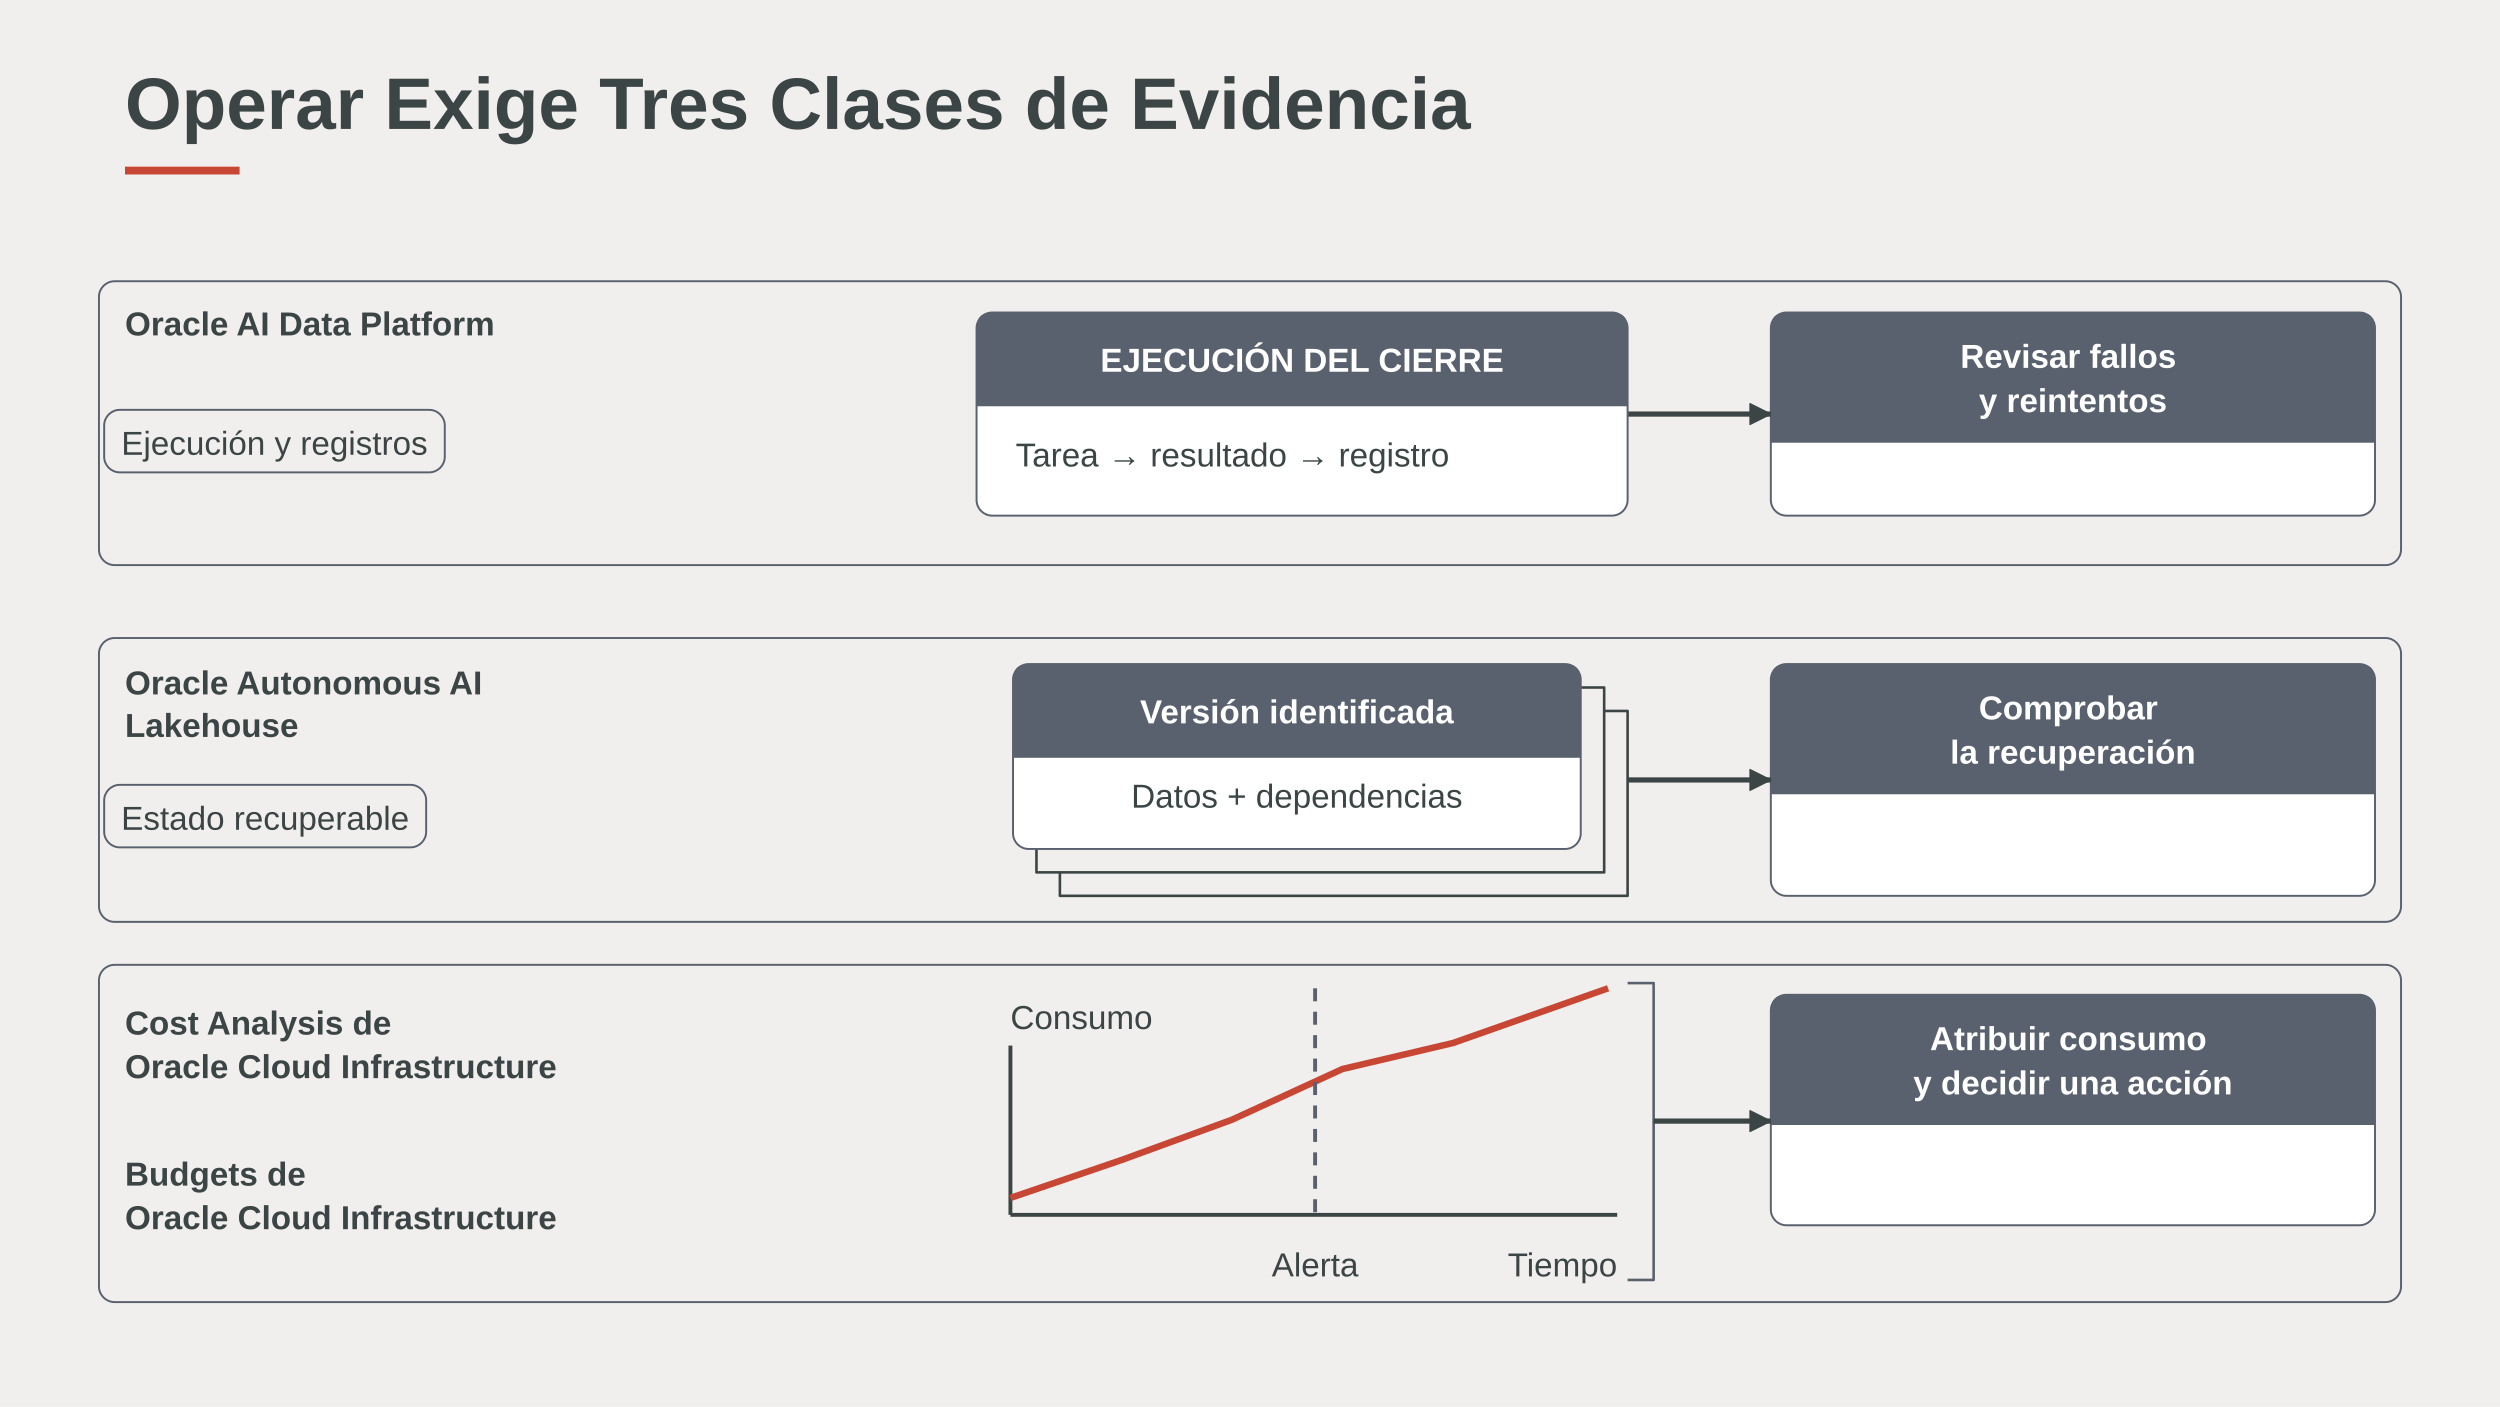
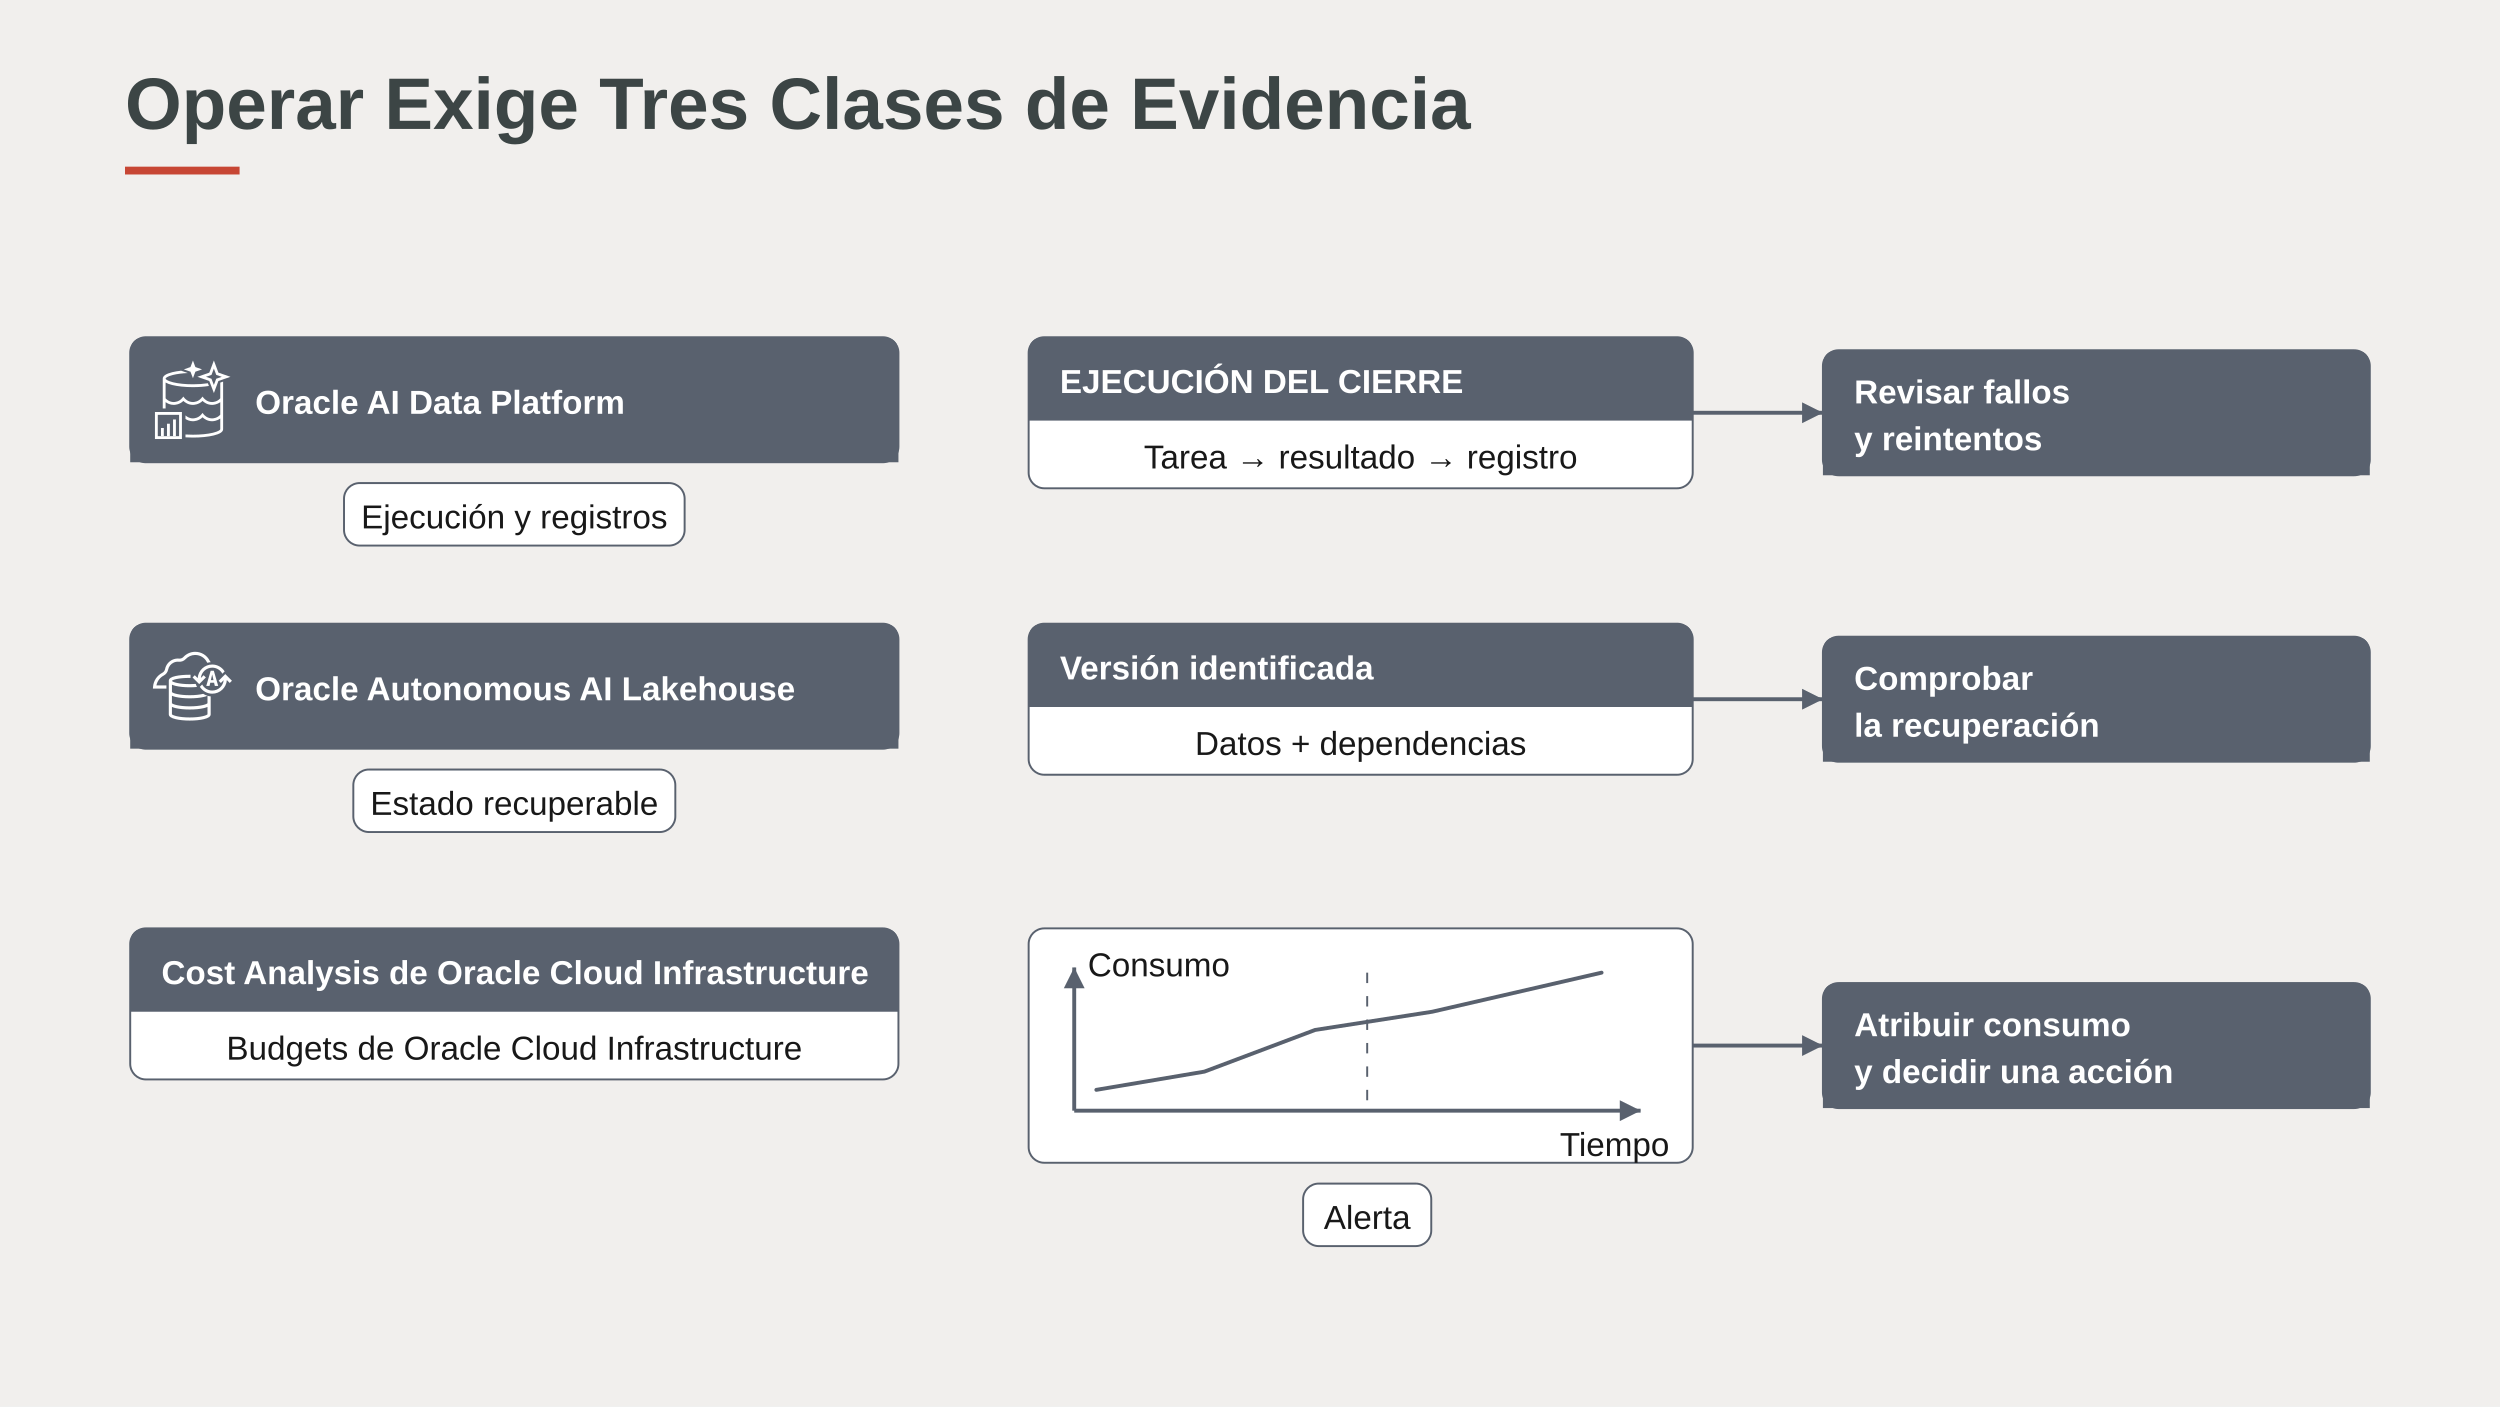
<svg xmlns="http://www.w3.org/2000/svg" viewBox="0 0 1920 1080" role="img" aria-labelledby="title description">
  <g font-family="Segoe UI, Arial, sans-serif">
    <rect x="0" y="0" width="1920" height="1080" rx="0" fill="#F1EFED" stroke="none" stroke-width="2" />
    <rect x="96" y="128" width="88" height="6" rx="0" fill="#C74634" stroke="none" stroke-width="2" />
    <text x="96" y="99" font-size="56" fill="#3C4545" font-weight="700" text-anchor="start">
      <tspan x="96" y="99">Operar Exige Tres Clases de Evidencia</tspan>
    </text>
-     <g data-layout="module-artwork" data-reference="governance-architecture" transform="translate(0.000 11.000)" data-center="960 608">
-       <rect x="76" y="205" width="1768" height="218" rx="12" fill="none" stroke="#59616E" stroke-width="1.5" />
-       <rect x="76" y="479" width="1768" height="218" rx="12" fill="none" stroke="#59616E" stroke-width="1.5" />
-       <rect x="76" y="730" width="1768" height="259" rx="12" fill="none" stroke="#59616E" stroke-width="1.5" />
-       <rect x="1360" y="229" width="464" height="156" rx="12" fill="#FFFFFF" stroke="#59616E" stroke-width="1.5" data-table-frame="true" />
-       <path d="M1372.0 229.0 H1812.0 Q1824.0 229.0 1824.0 241.0 V329.0 H1360.0 V241.0 Q1360.0 229.0 1372.0 229.0 Z" fill="#59616E" stroke="none" data-table-header="true" />
-       <rect x="1360" y="499" width="464" height="178" rx="12" fill="#FFFFFF" stroke="#59616E" stroke-width="1.5" data-table-frame="true" />
-       <path d="M1372.0 499.0 H1812.0 Q1824.0 499.0 1824.0 511.0 V599.0 H1360.0 V511.0 Q1360.0 499.0 1372.0 499.0 Z" fill="#59616E" stroke="none" data-table-header="true" />
-       <rect x="1360" y="753" width="464" height="177" rx="12" fill="#FFFFFF" stroke="#59616E" stroke-width="1.5" data-table-frame="true" />
-       <path d="M1372.0 753.0 H1812.0 Q1824.0 753.0 1824.0 765.0 V853.0 H1360.0 V765.0 Q1360.0 753.0 1372.0 753.0 Z" fill="#59616E" stroke="none" data-table-header="true" />
-       <line x1="1250" y1="307" x2="1360" y2="307" stroke="#3C4545" stroke-width="4" />
-       <path d="M1360 307 L1344 315 L1344 299 Z" fill="#3C4545" stroke="#3C4545" stroke-width="1" stroke-linejoin="round" />
-       <line x1="1250" y1="588" x2="1360" y2="588" stroke="#3C4545" stroke-width="4" />
-       <path d="M1360 588 L1344 596 L1344 580 Z" fill="#3C4545" stroke="#3C4545" stroke-width="1" stroke-linejoin="round" />
-       <path d="M1250 744 H1270 V972 H1250" fill="none" stroke="#59616E" stroke-width="2" stroke-linejoin="round" />
-       <line x1="1270" y1="850" x2="1360" y2="850" stroke="#3C4545" stroke-width="4" />
-       <path d="M1360 850 L1344 858 L1344 842 Z" fill="#3C4545" stroke="#3C4545" stroke-width="1" stroke-linejoin="round" />
-       <text x="96" y="246.59" font-size="25.5" fill="#3C4545" font-weight="700" text-anchor="start">
-         <tspan x="96" y="246.59">Oracle AI Data Platform</tspan>
+     <g data-layout="module-artwork" data-reference="governance-architecture" data-center="960 608" transform="translate(0 -1)">
+       <rect x="100" y="260" width="590" height="96" rx="12" fill="#FFFFFF" stroke="#59616E" stroke-width="1.5" data-table-frame="true" />
+       <path d="M112 260 H678 Q690 260 690 272 V356 H100 V272 Q100 260 112 260 Z" fill="#59616E" stroke="#59616E" stroke-width="0" stroke-linejoin="round" stroke-linecap="round" />
+       <g data-table-cell="icon-header" data-cell-align="left">
+         <rect x="100" y="260" width="590" height="96" rx="0" fill="none" stroke="none" stroke-width="0" data-cell-frame="true" />
+         <g data-cell-content="true">
+           <svg x="116" y="276.0" width="64" height="64" viewBox="0 0 720 720" aria-hidden="true" data-official-icon="oci-ai-data-platform-workbench">
+             <g>
+               <g id="oci-oci-ai-data-platform-workbench-group1-1" transform="translate(33.75,-20.6554)">
+                 <g id="oci-oci-ai-data-platform-workbench-shape2-2" transform="translate(67.4572,-12.4994)">
+                   <path d="M496.88 245.08 L496.88 381 C470.22 411.51 433.64 413.11 426.32 413.11 C383.42 413.11 357.87 383.71 353.16         377.8 L343.49 365.78 L333.94 377.8 C307.15 411.4 268.22 413.11 260.78 413.11 C217.75 413.11 192.2 383.71         187.49 377.8 L177.94 365.78 L168.27 377.8 C141.49 411.4 102.67 413.11 95.11 413.11 C57.41 413.11 33.11         390.49 24.55 380.95 L24.55 244.41 C38.19 252.64 57.29 259.84 82.09 265.99 C129.95 277.81 193.44 284.33         260.78 284.33 C310.5 284.33 357.99 280.76 398.79 274.15 L389.86 250.68 C351.55 256.59 307.15 259.74         260.78 259.74 C195.3 259.74 134.05 253.48 88.04 242.11 C35.96 229.25 24.55 215 24.55 210.6 C24.55 206.21         35.96 191.96 87.92 179.09 C123.38 170.32 168.02 164.61 216.63 162.45 L209.19 159.86 L158.72 142.21 C130.57         145.3 104.53 149.68 82.09 155.22 C27.53 168.7 0 187.32 0 210.59 L0 468.35 L24.55 468.35 L24.55 413.79         C40.3 425.54 64.11 437.65 95.11 437.65 C103.67 437.65 145.21 435.86 178.07 403.58 C192.33 417.17 220.48         437.65 260.65 437.65 C269.33 437.65 310.87 435.86 343.73 403.58 C357.99 417.17 386.14 437.65 426.32         437.65 C433.88 437.65 466.74 436.25 496.88 414.12 L496.88 522.25 C470.22 552.77 433.64 554.36 426.32         554.36 C383.42 554.36 357.87 524.96 353.16 519.05 L343.49 507.03 L333.94 519.05 C307.15 552.65 268.22         554.36 260.78 554.36 C229.78 554.36 207.95 539.11 196.3 528.38 L196.3 559.34 C211.92 569.6 233.62 578.94         260.78 578.94 C269.33 578.94 310.87 577.15 343.73 544.87 C357.99 558.46 386.14 578.94 426.32 578.94         C434.01 578.94 466.74 577.53 496.88 555.41 L496.88 648.18 C496.88 652.06 485.22 665.94 433.51 678.32         C387.51 689.35 326.13 695.42 260.78 695.42 C238.7 695.42 217 694.72 196.3 693.38 L196.3 717.99 C217.13         719.29 238.7 720 260.78 720 C327.99 720 391.48 713.69 439.22 702.22 C493.78 689.15 521.43 670.96 521.43         648.15 L521.43 236.58 L496.88 245.08 Z" class="oci-oci-ai-data-platform-workbench-st1" style="fill:#FFFFFF;stroke:none;stroke-linecap:butt;stroke-width:0.75;" />
+                 </g>
+                 <g id="oci-oci-ai-data-platform-workbench-shape3-4" transform="translate(52.081,-24.5773)">
+                   <path d="M24.55 649.37 L0 649.37 L0 720 L24.55 720 L24.55 649.37 Z" class="oci-oci-ai-data-platform-workbench-st1" style="fill:#FFFFFF;stroke:none;stroke-linecap:butt;stroke-width:0.75;" />
+                 </g>
+                 <g id="oci-oci-ai-data-platform-workbench-shape4-6" transform="translate(104.286,-24.5649)">
+                   <path d="M24.55 612.51 L0 612.51 L0 720 L24.55 720 L24.55 612.51 Z" class="oci-oci-ai-data-platform-workbench-st1" style="fill:#FFFFFF;stroke:none;stroke-linecap:butt;stroke-width:0.75;" />
+                 </g>
+                 <g id="oci-oci-ai-data-platform-workbench-shape5-8" transform="translate(156.367,-24.5525)">
+                   <path d="M24.55 575.65 L0 575.65 L0 720 L24.55 720 L24.55 575.65 Z" class="oci-oci-ai-data-platform-workbench-st1" style="fill:#FFFFFF;stroke:none;stroke-linecap:butt;stroke-width:0.75;" />
+                 </g>
+                 <g id="oci-oci-ai-data-platform-workbench-shape6-10">
+                   <path d="M233 486.6 L0 486.6 L0 720 L233 720 L233 486.6 ZM24.43 511.16 L208.57 511.16 L208.57 695.46 L24.43 695.46         L24.43 511.16 Z" class="oci-oci-ai-data-platform-workbench-st1" style="fill:#FFFFFF;stroke:none;stroke-linecap:butt;stroke-width:0.75;" />
+                 </g>
+                 <g id="oci-oci-ai-data-platform-workbench-shape7-12" transform="translate(366.055,-396.969)">
+                   <path d="M286.45 579.52 L182.28 543.37 L143.1 438.28 L103.67 543.4 L0 579.49 L103.42 615.65 L143.22 720 L182.16 615.65         L286.45 579.52 ZM122.27 596.22 L74.53 579.54 L122.64 562.81 L143.1 508.3 L163.44 562.81 L211.42 579.49         L163.19 596.22 L142.97 650.4 L122.27 596.22 Z" class="oci-oci-ai-data-platform-workbench-st1" style="fill:#FFFFFF;stroke:none;stroke-linecap:butt;stroke-width:0.75;" />
+                 </g>
+                 <g id="oci-oci-ai-data-platform-workbench-shape8-14" transform="translate(249.493,-525.484)">
+                   <path d="M78.74 720 L99.7 663.91 L157.61 643.85 L99.82 623.8 L78.74 567.27 L57.41 623.8 L0 643.83 L57.41 663.91 L78.74         720 Z" class="oci-oci-ai-data-platform-workbench-st1" style="fill:#FFFFFF;stroke:none;stroke-linecap:butt;stroke-width:0.75;" />
+                 </g>
+               </g>
+             </g>
+           </svg>
+           <text x="196" y="318.8" fill="#FFFFFF" font-size="25.5" font-weight="700" text-anchor="start">
+             <tspan x="196" y="318.8">Oracle AI Data Platform</tspan>
+           </text>
+         </g>
+       </g>
+       <rect x="264.205" y="372" width="261.591" height="48" rx="12" fill="#FFFFFF" stroke="#59616E" stroke-width="1.5" data-layout="reference-tag" />
+       <text x="395" y="406.8" fill="#181818" font-size="25.5" font-weight="400" text-anchor="middle">
+         <tspan x="395" y="406.8">Ejecución y registros</tspan>
      </text>
-       <rect x="80.0" y="303.77" width="261.591" height="48" rx="12" fill="#F1EFED" stroke="#59616E" stroke-width="1.5" data-layout="reference-tag" />
-       <text x="210.795" y="338.27" font-size="25.5" fill="#3C4545" font-weight="400" text-anchor="middle">
-         <tspan x="210.795" y="338.27">Ejecución y registros</tspan>
+       <rect x="790" y="260" width="510" height="116" rx="12" fill="#FFFFFF" stroke="#59616E" stroke-width="1.5" data-table-frame="true" />
+       <path d="M802 260 H1288 Q1300 260 1300 272 V324 H790 V272 Q790 260 802 260 Z" fill="#59616E" stroke="#59616E" stroke-width="0" stroke-linejoin="round" stroke-linecap="round" />
+       <g data-table-cell="header" data-cell-align="left">
+         <rect x="790" y="260" width="510" height="64" rx="0" fill="none" stroke="none" stroke-width="0" data-cell-frame="true" />
+         <g data-cell-content="true">
+           <text x="814" y="302.8" fill="#FFFFFF" font-size="25.5" font-weight="700" text-anchor="start">
+             <tspan x="814" y="302.8">EJECUCIÓN DEL CIERRE</tspan>
+           </text>
+         </g>
+       </g>
+       <g data-table-cell="row" data-cell-align="center">
+         <rect x="790" y="324" width="510" height="52" rx="0" fill="none" stroke="none" stroke-width="0" data-cell-frame="true" />
+         <g data-cell-content="true">
+           <text x="1045.0" y="360.8" fill="#181818" font-size="25.5" font-weight="400" text-anchor="middle">
+             <tspan x="1045.0" y="360.8">Tarea → resultado → registro</tspan>
+           </text>
+         </g>
+       </g>
+       <line x1="1300" y1="318" x2="1400" y2="318" stroke="#59616E" stroke-width="3" />
+       <path d="M1400 318 L1384.0 326.0 L1384.0 310.0 Z" fill="#59616E" stroke="#59616E" stroke-width="0" stroke-linejoin="round" stroke-linecap="round" />
+       <rect x="1400" y="270" width="420" height="96" rx="12" fill="#FFFFFF" stroke="#59616E" stroke-width="1.5" data-table-frame="true" />
+       <path d="M1412 270 H1808 Q1820 270 1820 282 V366 H1400 V282 Q1400 270 1412 270 Z" fill="#59616E" stroke="#59616E" stroke-width="0" stroke-linejoin="round" stroke-linecap="round" />
+       <g data-table-cell="header" data-cell-align="left" data-cell-exception="Encabezado de dos líneas para conservar el nombre completo.">
+         <rect x="1400" y="270" width="420" height="96" rx="0" fill="none" stroke="none" stroke-width="0" data-cell-frame="true" />
+         <g data-cell-content="true">
+           <text x="1424" y="310.8" fill="#FFFFFF" font-size="25.5" font-weight="700" text-anchor="start">
+             <tspan x="1424" y="310.8">Revisar fallos </tspan>
+             <tspan x="1424" y="346.8">y reintentos</tspan>
+           </text>
+         </g>
+       </g>
+       <rect x="100" y="480" width="590" height="96" rx="12" fill="#FFFFFF" stroke="#59616E" stroke-width="1.5" data-table-frame="true" />
+       <path d="M112 480 H678 Q690 480 690 492 V576 H100 V492 Q100 480 112 480 Z" fill="#59616E" stroke="#59616E" stroke-width="0" stroke-linejoin="round" stroke-linecap="round" />
+       <g data-table-cell="icon-header" data-cell-align="left">
+         <rect x="100" y="480" width="590" height="96" rx="0" fill="none" stroke="none" stroke-width="0" data-cell-frame="true" />
+         <g data-cell-content="true">
+           <svg x="116" y="496.0" width="64" height="64" viewBox="0 0 48.47 42.02" aria-hidden="true" data-official-icon="oracle-autonomous-database">
+             <g>
+               <g>
+                 <path class="oci-oracle-autonomous-database-st0" d="M22.5,41.52c-3.12,0-6.07-0.29-8.29-0.83c-2.95-0.71-4.39-1.78-4.39-3.29V22.9H0.54l0.11-1.52    c0.27-3.67,2.39-6.89,5.65-8.61c0.71-0.38,1.21-1.04,1.36-1.81c0.51-2.6,2.26-4.78,4.68-5.85c1.02-0.45,2.15-0.68,3.26-0.68    c0.25,0,0.5,0.01,0.75,0.03c0.09,0.01,0.17,0.01,0.26,0.01c0.71,0,1.36-0.28,1.82-0.78c1.72-1.85,4.01-2.96,6.51-3.15V0.54l1-0.02    l0,0.01c3.69,0.08,6.99,2.17,8.65,5.49c0.12,0.24,0.29,0.47,0.48,0.67c0.24,0.35,0.56,0.8,0.84,1.2c3,0.1,5.73,1.67,7.33,4.24    l0.04,0.07l0.35,1.53l4.12,4.12l-2.01,2.01l-1.3-1.3c-0.79,4.19-4.49,7.34-8.85,7.34c-0.14,0-0.28,0-0.42-0.01v11.53    c0,1.5-1.44,2.58-4.39,3.29C28.57,41.23,25.62,41.52,22.5,41.52z" style="fill:none;" />
+                 <path class="oci-oracle-autonomous-database-st0" d="M25.72,1.02c3.59,0,6.83,2,8.43,5.22c0.15,0.3,0.35,0.57,0.58,0.8c0.22,0.34,0.62,0.9,0.93,1.34    c2.98,0.02,5.66,1.59,7.16,4.01l0.37,1.58l3.87,3.87l-1.3,1.3l-1.67-1.67c-0.3,4.42-3.99,7.92-8.48,7.92    c-0.31,0-0.62-0.03-0.92-0.06v12.08c0,1.24-1.31,2.16-4,2.8c-2.2,0.53-5.1,0.81-8.18,0.81s-5.98-0.29-8.18-0.81    c-2.69-0.64-4-1.56-4-2.8V22.4H1.08l0.07-0.99c0.26-3.5,2.27-6.56,5.39-8.2c0.85-0.45,1.44-1.23,1.62-2.16    c0.48-2.44,2.12-4.49,4.39-5.49c0.97-0.42,2.01-0.64,3.06-0.64c0.24,0,0.47,0.01,0.7,0.03c0.1,0.01,0.2,0.01,0.31,0.01    c0.84,0,1.63-0.33,2.19-0.94c1.74-1.87,4.1-2.94,6.65-3.01l0.02,0.92l-0.02-0.92C25.55,1.02,25.63,1.02,25.72,1.02 M26.44,0    l-1,0.03c-0.01,0-0.01,0-0.02,0l-0.98,0.03l0,0.05C22,0.4,19.77,1.53,18.08,3.36c-0.37,0.4-0.89,0.62-1.46,0.62    c-0.07,0-0.14,0-0.21-0.01c-0.27-0.02-0.53-0.04-0.8-0.04c-1.18,0-2.38,0.25-3.46,0.73c-2.57,1.13-4.43,3.45-4.97,6.21    c-0.12,0.63-0.53,1.16-1.11,1.46c-3.42,1.8-5.63,5.17-5.92,9.01l-0.07,0.99L0,23.4h1.08h8.24v14.01c0,2.63,3.59,3.49,4.77,3.77    c2.27,0.54,5.26,0.84,8.41,0.84c3.16,0,6.14-0.3,8.41-0.84c1.18-0.28,4.77-1.14,4.77-3.77V26.39c4.25-0.04,7.9-2.91,9.05-6.86    l0.32,0.32l0.71,0.71l0.71-0.71l1.3-1.3l0.71-0.71l-0.71-0.71l-3.67-3.67l-0.3-1.31L43.76,12l-0.09-0.14    c-1.64-2.63-4.41-4.27-7.48-4.46c-0.23-0.33-0.47-0.68-0.63-0.91l-0.05-0.08l-0.07-0.07c-0.16-0.17-0.3-0.35-0.39-0.55    c-1.67-3.34-4.92-5.5-8.61-5.75L26.44,0L26.44,0z" style="fill:none;" />
+               </g>
+               <path class="oci-oracle-autonomous-database-st1" d="M3.12,20.56h5.82v1.84H1.08l0.07-0.99c0.26-3.5,2.27-6.56,5.39-8.2c0.85-0.45,1.44-1.23,1.62-2.16   c0.48-2.44,2.12-4.49,4.39-5.49c1.18-0.52,2.48-0.73,3.76-0.61c0.96,0.09,1.87-0.25,2.5-0.93c1.74-1.87,4.1-2.94,6.65-3.01h0   c0.08,0,0.17,0,0.25,0c3.59,0,6.83,2,8.43,5.22c0.15,0.3,0.35,0.57,0.58,0.8c-0.69,0.06-1.37,0.19-2.01,0.39   c-0.07-0.12-0.14-0.24-0.21-0.37c-1.29-2.59-3.9-4.2-6.79-4.2c-0.07,0-0.14,0-0.21,0c-2.05,0.05-3.96,0.92-5.36,2.42   c-1.02,1.1-2.49,1.65-4.02,1.51c-0.97-0.09-1.95,0.07-2.85,0.46c-1.72,0.76-2.96,2.31-3.33,4.16c-0.29,1.47-1.23,2.72-2.57,3.43   C5.14,16.02,3.59,18.12,3.12,20.56 M34.69,12h1.82l2.55,8.86h-1.96L36.66,19h-2.21l-0.43,1.86h-1.9L34.69,12z M34.8,17.49h1.52   l-0.76-3.31L34.8,17.49z M27.12,16.3l-1.67-1.67l-1.3,1.3l3.87,3.87l3.87-3.87l-1.3-1.3l-1.62,1.62c0.32-3.38,3.18-6.02,6.63-6.02   c2.5,0,4.74,1.4,5.88,3.52l1.34-1.34c-1.52-2.43-4.22-4.01-7.22-4.01C31.11,8.38,27.42,11.88,27.12,16.3 M47.06,17.84l-3.87-3.87   l-3.87,3.87l1.3,1.3l1.62-1.62c-0.32,3.38-3.18,6.02-6.63,6.02c-2.5,0-4.74-1.4-5.88-3.52l-1.34,1.34   c1.52,2.43,4.22,4.01,7.22,4.01c4.49,0,8.18-3.5,8.48-7.92l1.67,1.67L47.06,17.84z M32.85,26.58c0.59,0.18,1.21,0.3,1.84,0.36   v10.46c0,1.24-1.31,2.16-4,2.8c-2.2,0.53-5.1,0.81-8.18,0.81s-5.98-0.29-8.18-0.81c-2.69-0.64-4-1.56-4-2.8V17.8   c0-1.25,1.32-2.14,4.02-2.73c2.13-0.46,5.03-0.72,8.16-0.72c0.15,0,0.31,0,0.46,0v1.84c-0.15,0-0.3,0-0.46,0   c-6.55,0-9.93,1.07-10.34,1.67v0.11c0.44,0.67,4.19,1.84,10.34,1.84c1.27,0,2.44-0.05,3.5-0.13c0.18,0.62,0.41,1.22,0.7,1.78   c-1.32,0.12-2.74,0.19-4.2,0.19c-3.08,0-5.98-0.29-8.18-0.81c-0.86-0.21-1.58-0.44-2.17-0.71v4.28c0.44,0.67,4.19,1.84,10.34,1.84   c3.41,0,6.07-0.36,7.85-0.79c0.76,0.48,1.59,0.86,2.47,1.12c-0.58,0.26-1.29,0.49-2.14,0.69c-2.2,0.53-5.1,0.81-8.18,0.81   s-5.98-0.29-8.18-0.81c-0.86-0.21-1.58-0.44-2.17-0.71v4.33c0.44,0.67,4.19,1.84,10.34,1.84s9.91-1.17,10.34-1.84V26.58z    M32.85,33.06c-0.58,0.26-1.3,0.5-2.17,0.71c-2.2,0.53-5.1,0.81-8.18,0.81s-5.98-0.29-8.18-0.81c-0.86-0.21-1.58-0.44-2.17-0.71   v4.29c0.39,0.56,3.79,1.84,10.34,1.84s9.96-1.27,10.34-1.84V33.06z" style="fill:#FFFFFF;" />
+             </g>
+           </svg>
+           <text x="196" y="538.8" fill="#FFFFFF" font-size="25.5" font-weight="700" text-anchor="start">
+             <tspan x="196" y="538.8">Oracle Autonomous AI Lakehouse</tspan>
+           </text>
+         </g>
+       </g>
+       <rect x="271.352" y="592" width="247.295" height="48" rx="12" fill="#FFFFFF" stroke="#59616E" stroke-width="1.5" data-layout="reference-tag" />
+       <text x="395" y="626.8" fill="#181818" font-size="25.5" font-weight="400" text-anchor="middle">
+         <tspan x="395" y="626.8">Estado recuperable</tspan>
      </text>
-       <rect x="750" y="229" width="500" height="156" rx="12" fill="#FFFFFF" stroke="#59616E" stroke-width="1.5" data-table-frame="true" />
-       <path d="M762.0 229.0 H1238.0 Q1250.0 229.0 1250.0 241.0 V301.0 H750.0 V241.0 Q750.0 229.0 762.0 229.0 Z" fill="#59616E" stroke="none" data-table-header="true" />
-       <text x="1000.0" y="274.5" font-size="25.5" fill="#FFFFFF" font-weight="700" text-anchor="middle">
-         <tspan x="1000.0" y="274.5">EJECUCIÓN DEL CIERRE</tspan>
+       <rect x="790" y="480" width="510" height="116" rx="12" fill="#FFFFFF" stroke="#59616E" stroke-width="1.5" data-table-frame="true" />
+       <path d="M802 480 H1288 Q1300 480 1300 492 V544 H790 V492 Q790 480 802 480 Z" fill="#59616E" stroke="#59616E" stroke-width="0" stroke-linejoin="round" stroke-linecap="round" />
+       <g data-table-cell="header" data-cell-align="left">
+         <rect x="790" y="480" width="510" height="64" rx="0" fill="none" stroke="none" stroke-width="0" data-cell-frame="true" />
+         <g data-cell-content="true">
+           <text x="814" y="522.8" fill="#FFFFFF" font-size="25.5" font-weight="700" text-anchor="start">
+             <tspan x="814" y="522.8">Versión identificada</tspan>
+           </text>
+         </g>
+       </g>
+       <g data-table-cell="row" data-cell-align="center">
+         <rect x="790" y="544" width="510" height="52" rx="0" fill="none" stroke="none" stroke-width="0" data-cell-frame="true" />
+         <g data-cell-content="true">
+           <text x="1045.0" y="580.8" fill="#181818" font-size="25.5" font-weight="400" text-anchor="middle">
+             <tspan x="1045.0" y="580.8">Datos + dependencias</tspan>
+           </text>
+         </g>
+       </g>
+       <line x1="1300" y1="538" x2="1400" y2="538" stroke="#59616E" stroke-width="3" />
+       <path d="M1400 538 L1384.0 546.0 L1384.0 530.0 Z" fill="#59616E" stroke="#59616E" stroke-width="0" stroke-linejoin="round" stroke-linecap="round" />
+       <rect x="1400" y="490" width="420" height="96" rx="12" fill="#FFFFFF" stroke="#59616E" stroke-width="1.5" data-table-frame="true" />
+       <path d="M1412 490 H1808 Q1820 490 1820 502 V586 H1400 V502 Q1400 490 1412 490 Z" fill="#59616E" stroke="#59616E" stroke-width="0" stroke-linejoin="round" stroke-linecap="round" />
+       <g data-table-cell="header" data-cell-align="left" data-cell-exception="Encabezado de dos líneas para conservar el nombre completo.">
+         <rect x="1400" y="490" width="420" height="96" rx="0" fill="none" stroke="none" stroke-width="0" data-cell-frame="true" />
+         <g data-cell-content="true">
+           <text x="1424" y="530.8" fill="#FFFFFF" font-size="25.5" font-weight="700" text-anchor="start">
+             <tspan x="1424" y="530.8">Comprobar </tspan>
+             <tspan x="1424" y="566.8">la recuperación</tspan>
+           </text>
+         </g>
+       </g>
+       <rect x="100" y="714" width="590" height="116" rx="12" fill="#FFFFFF" stroke="#59616E" stroke-width="1.5" data-table-frame="true" />
+       <path d="M112 714 H678 Q690 714 690 726 V778 H100 V726 Q100 714 112 714 Z" fill="#59616E" stroke="#59616E" stroke-width="0" stroke-linejoin="round" stroke-linecap="round" />
+       <g data-table-cell="header" data-cell-align="left">
+         <rect x="100" y="714" width="590" height="64" rx="0" fill="none" stroke="none" stroke-width="0" data-cell-frame="true" />
+         <g data-cell-content="true">
+           <text x="124" y="756.8" fill="#FFFFFF" font-size="25.5" font-weight="700" text-anchor="start">
+             <tspan x="124" y="756.8">Cost Analysis de Oracle Cloud Infrastructure</tspan>
+           </text>
+         </g>
+       </g>
+       <g data-table-cell="row" data-cell-align="center">
+         <rect x="100" y="778" width="590" height="52" rx="0" fill="none" stroke="none" stroke-width="0" data-cell-frame="true" />
+         <g data-cell-content="true">
+           <text x="395.0" y="814.8" fill="#181818" font-size="25.5" font-weight="400" text-anchor="middle">
+             <tspan x="395.0" y="814.8">Budgets de Oracle Cloud Infrastructure</tspan>
+           </text>
+         </g>
+       </g>
+       <rect x="790" y="714" width="510" height="180" rx="12" fill="#FFFFFF" stroke="#59616E" stroke-width="1.5" />
+       <line x1="825" y1="854" x2="1260" y2="854" stroke="#59616E" stroke-width="3" />
+       <path d="M1260 854 L1244.0 862.0 L1244.0 846.0 Z" fill="#59616E" stroke="#59616E" stroke-width="0" stroke-linejoin="round" stroke-linecap="round" />
+       <line x1="825" y1="854" x2="825" y2="744" stroke="#59616E" stroke-width="3" />
+       <path d="M825 744 L833.0 760.0 L817.0 760.0 Z" fill="#59616E" stroke="#59616E" stroke-width="0" stroke-linejoin="round" stroke-linecap="round" />
+       <path d="M842 838 L925 824 L1010 792 L1100 778 L1230 748" fill="none" stroke="#59616E" stroke-width="3" stroke-linejoin="round" stroke-linecap="round" />
+       <line x1="1050" y1="748" x2="1050" y2="854" stroke="#59616E" stroke-width="1.5" stroke-dasharray="8 10" />
+       <text x="890" y="750.8" fill="#181818" font-size="25.5" font-weight="400" text-anchor="middle">
+         <tspan x="890" y="750.8">Consumo</tspan>
      </text>
-       <text x="780" y="347.27" font-size="25.5" fill="#3C4545" font-weight="400" text-anchor="start">
-         <tspan x="780" y="347.27">Tarea → resultado → registro</tspan>
+       <text x="1240" y="888.8" fill="#181818" font-size="25.5" font-weight="400" text-anchor="middle">
+         <tspan x="1240" y="888.8">Tiempo</tspan>
      </text>
-       <text x="1592.0" y="271.5" font-size="25.5" fill="#FFFFFF" font-weight="700" text-anchor="middle">
-         <tspan x="1592.0" y="271.5">Revisar fallos </tspan>
-         <tspan x="1592.0" y="305.5">y reintentos</tspan>
+       <rect x="1000.795" y="910" width="98.411" height="48" rx="12" fill="#FFFFFF" stroke="#59616E" stroke-width="1.5" data-layout="reference-tag" />
+       <text x="1050" y="944.8" fill="#181818" font-size="25.5" font-weight="400" text-anchor="middle">
+         <tspan x="1050" y="944.8">Alerta</tspan>
      </text>
-       <text x="96" y="522.31" font-size="25.5" fill="#3C4545" font-weight="700" text-anchor="start">
-         <tspan x="96" y="522.31">Oracle Autonomous AI </tspan>
-         <tspan x="96" y="554.95">Lakehouse</tspan>
-       </text>
-       <rect x="80.0" y="591.77" width="247.295" height="48" rx="12" fill="#F1EFED" stroke="#59616E" stroke-width="1.5" data-layout="reference-tag" />
-       <text x="203.648" y="626.27" font-size="25.5" fill="#3C4545" font-weight="400" text-anchor="middle">
-         <tspan x="203.648" y="626.27">Estado recuperable</tspan>
-       </text>
-       <path d="M1232 535 H1250 V677 H814 V659 H1232 Z" fill="#F1EFED" stroke="none" stroke-width="3" stroke-linejoin="round" />
-       <path d="M1232 535 H1250 V677 H814 V659" fill="none" stroke="#3C4545" stroke-width="2" stroke-linejoin="round" />
-       <path d="M1214 517 H1232 V659 H796 V641 H1214 Z" fill="#F1EFED" stroke="none" stroke-width="3" stroke-linejoin="round" />
-       <path d="M1214 517 H1232 V659 H796 V641" fill="none" stroke="#3C4545" stroke-width="2" stroke-linejoin="round" />
-       <rect x="778" y="499" width="436" height="142" rx="12" fill="#FFFFFF" stroke="#59616E" stroke-width="1.5" data-table-frame="true" />
-       <path d="M790.0 499.0 H1202.0 Q1214.0 499.0 1214.0 511.0 V571.0 H778.0 V511.0 Q778.0 499.0 790.0 499.0 Z" fill="#59616E" stroke="none" data-table-header="true" />
-       <text x="996.0" y="544.5" font-size="25.5" fill="#FFFFFF" font-weight="700" text-anchor="middle">
-         <tspan x="996.0" y="544.5">Versión identificada</tspan>
-       </text>
-       <text x="996" y="609.27" font-size="25.5" fill="#3C4545" font-weight="400" text-anchor="middle">
-         <tspan x="996" y="609.27">Datos + dependencias</tspan>
-       </text>
-       <text x="1592.0" y="541.5" font-size="25.5" fill="#FFFFFF" font-weight="700" text-anchor="middle">
-         <tspan x="1592.0" y="541.5">Comprobar </tspan>
-         <tspan x="1592.0" y="575.5">la recuperación</tspan>
-       </text>
-       <text x="96" y="783.536" font-size="25.5" fill="#3C4545" font-weight="700" text-anchor="start">
-         <tspan x="96" y="783.536">Cost Analysis de  </tspan>
-         <tspan x="96" y="817.004">Oracle Cloud Infrastructure</tspan>
-       </text>
-       <text x="96" y="899.536" font-size="25.5" fill="#3C4545" font-weight="700" text-anchor="start">
-         <tspan x="96" y="899.536">Budgets de  </tspan>
-         <tspan x="96" y="933.004">Oracle Cloud Infrastructure</tspan>
-       </text>
-       <line x1="776" y1="922" x2="1242" y2="922" stroke="#3C4545" stroke-width="3" />
-       <line x1="776" y1="792" x2="776" y2="922" stroke="#3C4545" stroke-width="3" />
-       <path d="M776 909 L861 880 L946 849 L1031 810 L1116 790 L1235 748" fill="none" stroke="#C74634" stroke-width="5" stroke-linejoin="round" />
-       <line x1="1010" y1="748" x2="1010" y2="922" stroke="#59616E" stroke-width="3" stroke-dasharray="10 8" />
-       <text x="776" y="779.27" font-size="25.5" fill="#3C4545" font-weight="400" text-anchor="start">
-         <tspan x="776" y="779.27">Consumo</tspan>
-       </text>
-       <text x="1010" y="969.27" font-size="25.5" fill="#3C4545" font-weight="400" text-anchor="middle">
-         <tspan x="1010" y="969.27">Alerta</tspan>
-       </text>
-       <text x="1242" y="969.27" font-size="25.5" fill="#3C4545" font-weight="400" text-anchor="end">
-         <tspan x="1242" y="969.27">Tiempo</tspan>
-       </text>
-       <text x="1592.0" y="795.5" font-size="25.5" fill="#FFFFFF" font-weight="700" text-anchor="middle">
-         <tspan x="1592.0" y="795.5">Atribuir consumo </tspan>
-         <tspan x="1592.0" y="829.5">y decidir una acción</tspan>
-       </text>
+       <line x1="1300" y1="804" x2="1400" y2="804" stroke="#59616E" stroke-width="3" />
+       <path d="M1400 804 L1384.0 812.0 L1384.0 796.0 Z" fill="#59616E" stroke="#59616E" stroke-width="0" stroke-linejoin="round" stroke-linecap="round" />
+       <rect x="1400" y="756" width="420" height="96" rx="12" fill="#FFFFFF" stroke="#59616E" stroke-width="1.5" data-table-frame="true" />
+       <path d="M1412 756 H1808 Q1820 756 1820 768 V852 H1400 V768 Q1400 756 1412 756 Z" fill="#59616E" stroke="#59616E" stroke-width="0" stroke-linejoin="round" stroke-linecap="round" />
+       <g data-table-cell="header" data-cell-align="left" data-cell-exception="Encabezado de dos líneas para conservar el nombre completo.">
+         <rect x="1400" y="756" width="420" height="96" rx="0" fill="none" stroke="none" stroke-width="0" data-cell-frame="true" />
+         <g data-cell-content="true">
+           <text x="1424" y="796.8" fill="#FFFFFF" font-size="25.5" font-weight="700" text-anchor="start">
+             <tspan x="1424" y="796.8">Atribuir consumo </tspan>
+             <tspan x="1424" y="832.8">y decidir una acción</tspan>
+           </text>
+         </g>
+       </g>
    </g>
  </g>
</svg>
